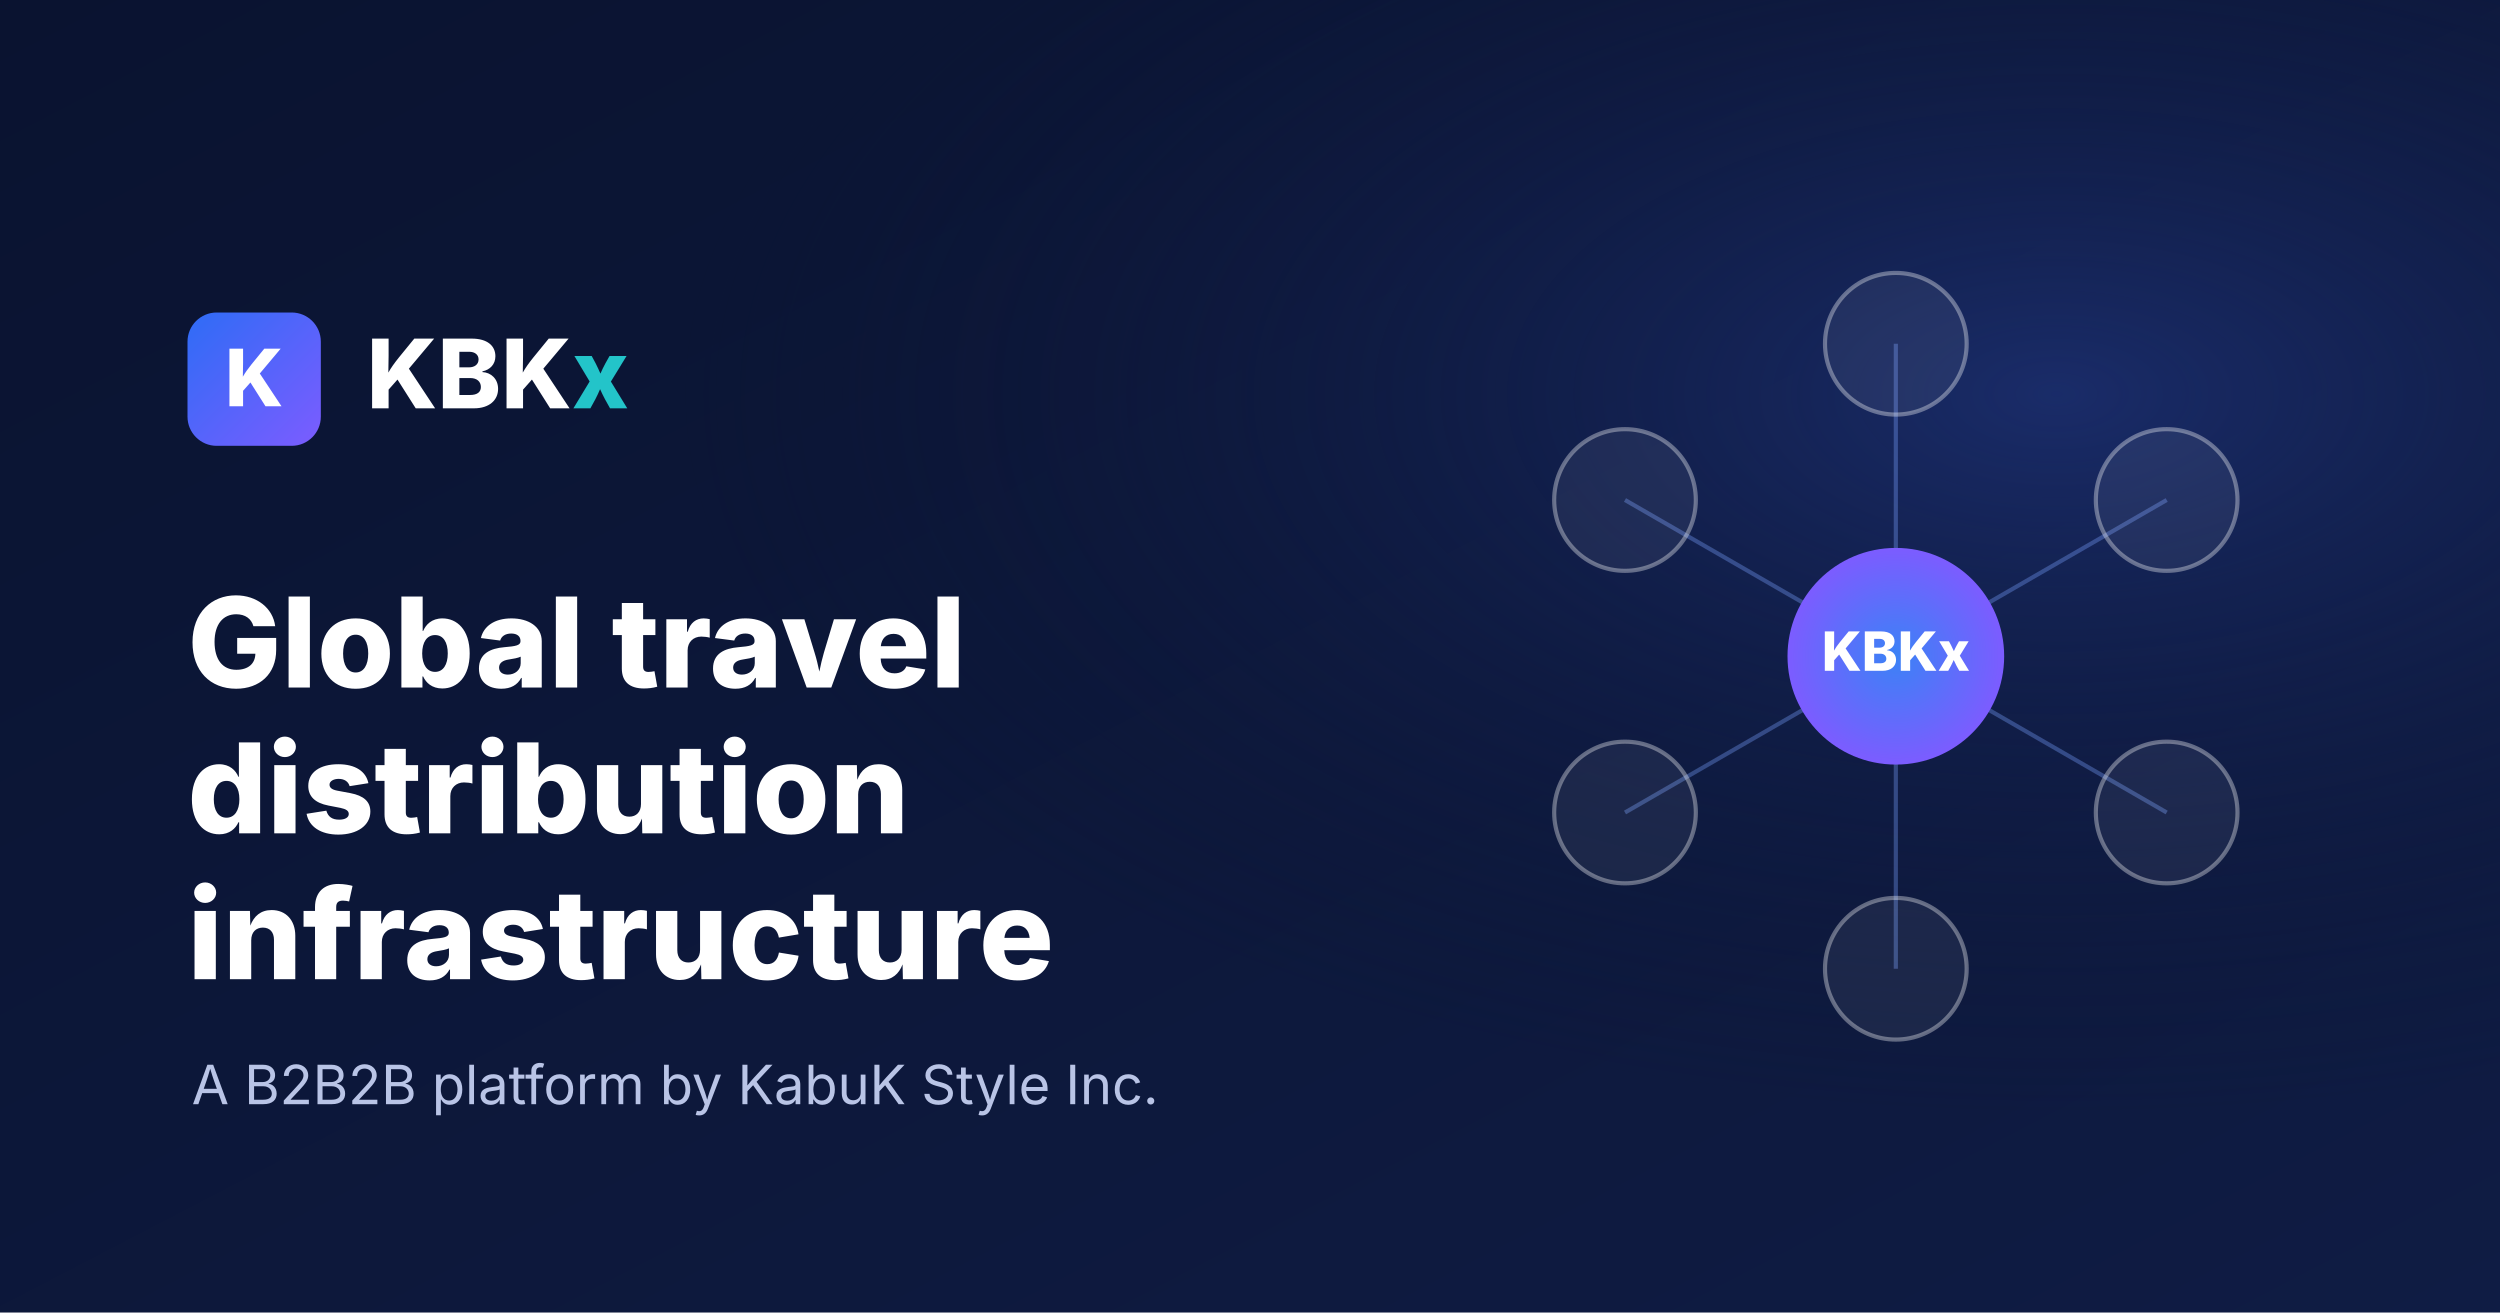
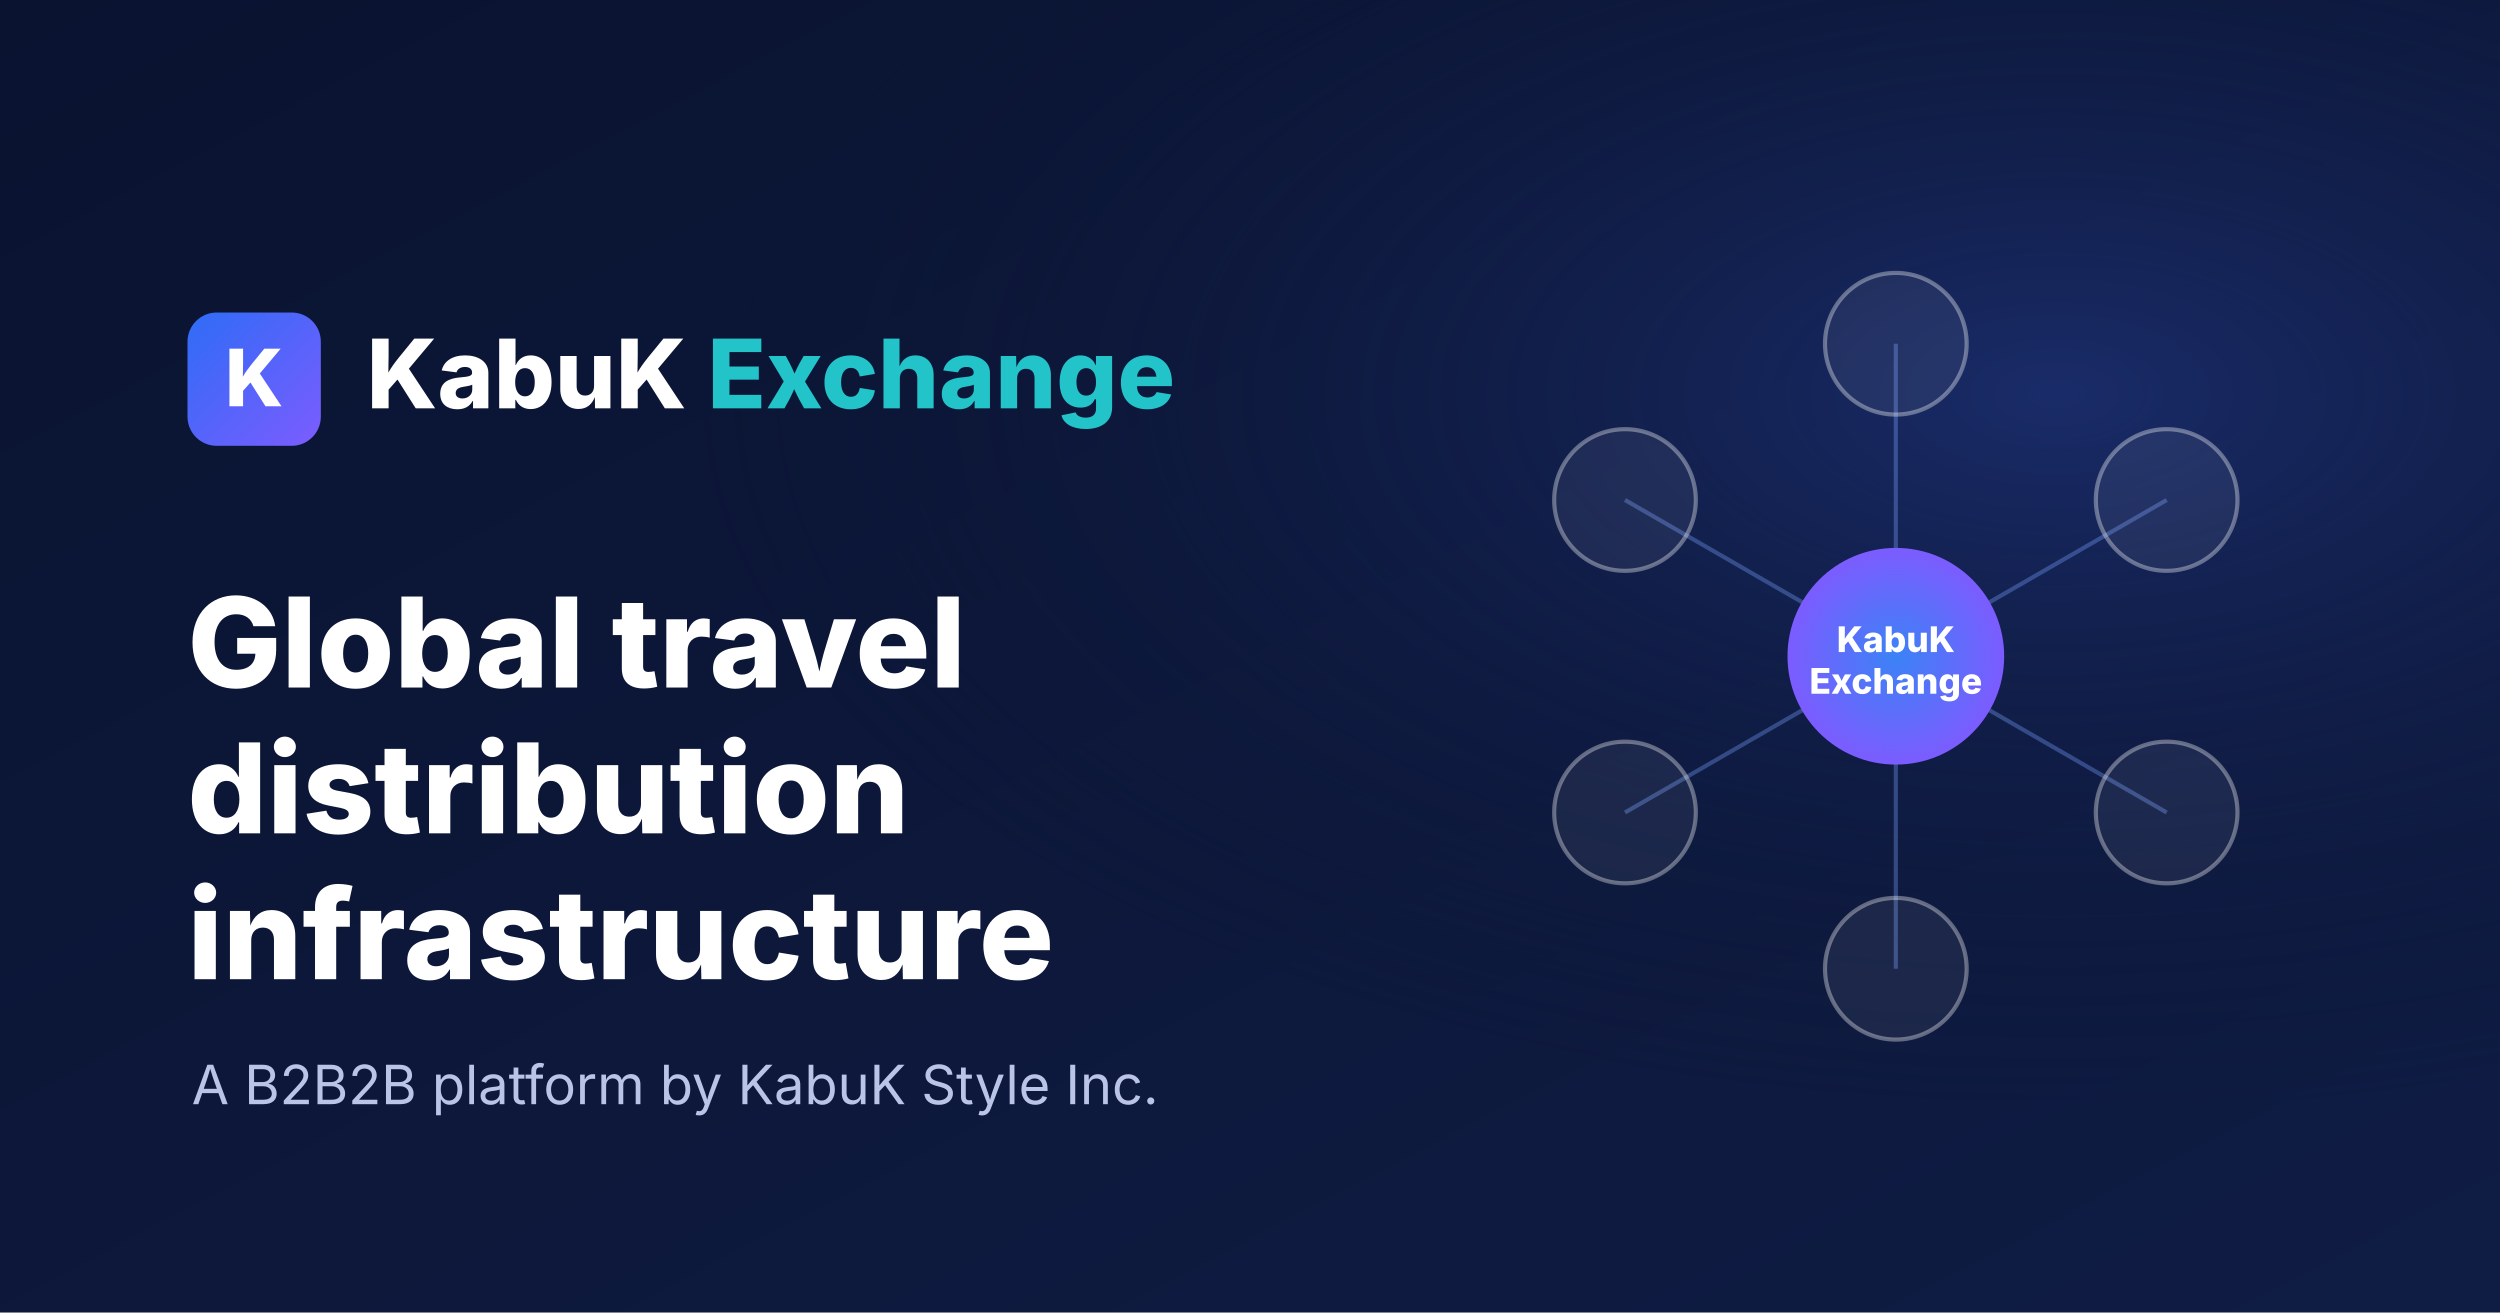
- <svg xmlns="http://www.w3.org/2000/svg" viewBox="0 0 1200 630" width="1200" height="630" role="img" aria-label="KBKx — global travel distribution infrastructure">
+ <svg xmlns="http://www.w3.org/2000/svg" viewBox="0 0 1200 630" width="1200" height="630" role="img" aria-label="KabuK Exchange — global travel distribution infrastructure">
  <defs>
    <linearGradient id="bg" x1="0" y1="0" x2="1" y2="1">
      <stop offset="0" stop-color="#0a1330" />
      <stop offset="1" stop-color="#0f1c44" />
    </linearGradient>
    <radialGradient id="glow" cx="82%" cy="30%" r="55%">
      <stop offset="0" stop-color="#1b2e6e" stop-opacity="0.9" />
      <stop offset="1" stop-color="#0a1330" stop-opacity="0" />
    </radialGradient>
    <radialGradient id="hub" cx="50%" cy="50%" r="50%">
      <stop offset="0" stop-color="#3b82f6" />
      <stop offset="1" stop-color="#7c5cff" />
    </radialGradient>
    <linearGradient id="mark" x1="0" y1="0" x2="1" y2="1">
      <stop offset="0" stop-color="#2e6cf6" />
      <stop offset="1" stop-color="#7c5cff" />
    </linearGradient>
  </defs>
  <rect width="1200" height="630" fill="url(#bg)" />
  <rect width="1200" height="630" fill="url(#glow)" />
  <g transform="translate(910,315)" stroke="rgba(120,160,255,0.35)" stroke-width="2" fill="none">
    <line x1="0" y1="0" x2="0" y2="-150" />
    <line x1="0" y1="0" x2="130" y2="-75" />
    <line x1="0" y1="0" x2="130" y2="75" />
    <line x1="0" y1="0" x2="0" y2="150" />
    <line x1="0" y1="0" x2="-130" y2="75" />
    <line x1="0" y1="0" x2="-130" y2="-75" />
  </g>
  <g transform="translate(910,315)" fill="rgba(255,255,255,0.06)" stroke="rgba(255,255,255,0.35)" stroke-width="2">
    <circle cx="0" cy="-150" r="34" />
    <circle cx="130" cy="-75" r="34" />
    <circle cx="130" cy="75" r="34" />
    <circle cx="0" cy="150" r="34" />
    <circle cx="-130" cy="75" r="34" />
    <circle cx="-130" cy="-75" r="34" />
  </g>
  <g transform="translate(910,315)">
    <circle cx="0" cy="0" r="52" fill="url(#hub)" />
-     <text x="0" y="7" text-anchor="middle" font-family="Inter, Arial, sans-serif" font-size="26" font-weight="800" fill="#ffffff">KBKx</text>
+     <text x="0" y="-2" text-anchor="middle" font-family="Inter, Arial, sans-serif" font-size="17" font-weight="800" fill="#ffffff">KabuK</text>
+     <text x="0" y="18" text-anchor="middle" font-family="Inter, Arial, sans-serif" font-size="17" font-weight="800" fill="#ffffff">Exchange</text>
  </g>
  <g transform="translate(90,150)">
    <rect x="0" y="0" width="64" height="64" rx="14" fill="url(#mark)" />
    <text x="32" y="45" text-anchor="middle" font-family="Inter, Arial, sans-serif" font-size="38" font-weight="800" fill="#ffffff">K</text>
-     <text x="86" y="46" font-family="Inter, Arial, sans-serif" font-size="46" font-weight="800" fill="#ffffff">KBK<tspan fill="#23c4c9">x</tspan>
+     <text x="86" y="46" font-family="Inter, Arial, sans-serif" font-size="46" font-weight="800" fill="#ffffff">KabuK <tspan fill="#23c4c9">Exchange</tspan>
    </text>
  </g>
  <text x="90" y="330" font-family="Inter, Arial, sans-serif" font-size="60" font-weight="800" fill="#ffffff">Global travel</text>
  <text x="90" y="400" font-family="Inter, Arial, sans-serif" font-size="60" font-weight="800" fill="#ffffff">distribution</text>
  <text x="90" y="470" font-family="Inter, Arial, sans-serif" font-size="60" font-weight="800" fill="#ffffff">infrastructure</text>
  <text x="92" y="530" font-family="Inter, Arial, sans-serif" font-size="26" fill="#b9c4e6">A B2B2B platform by KabuK Style Inc.</text>
</svg>
